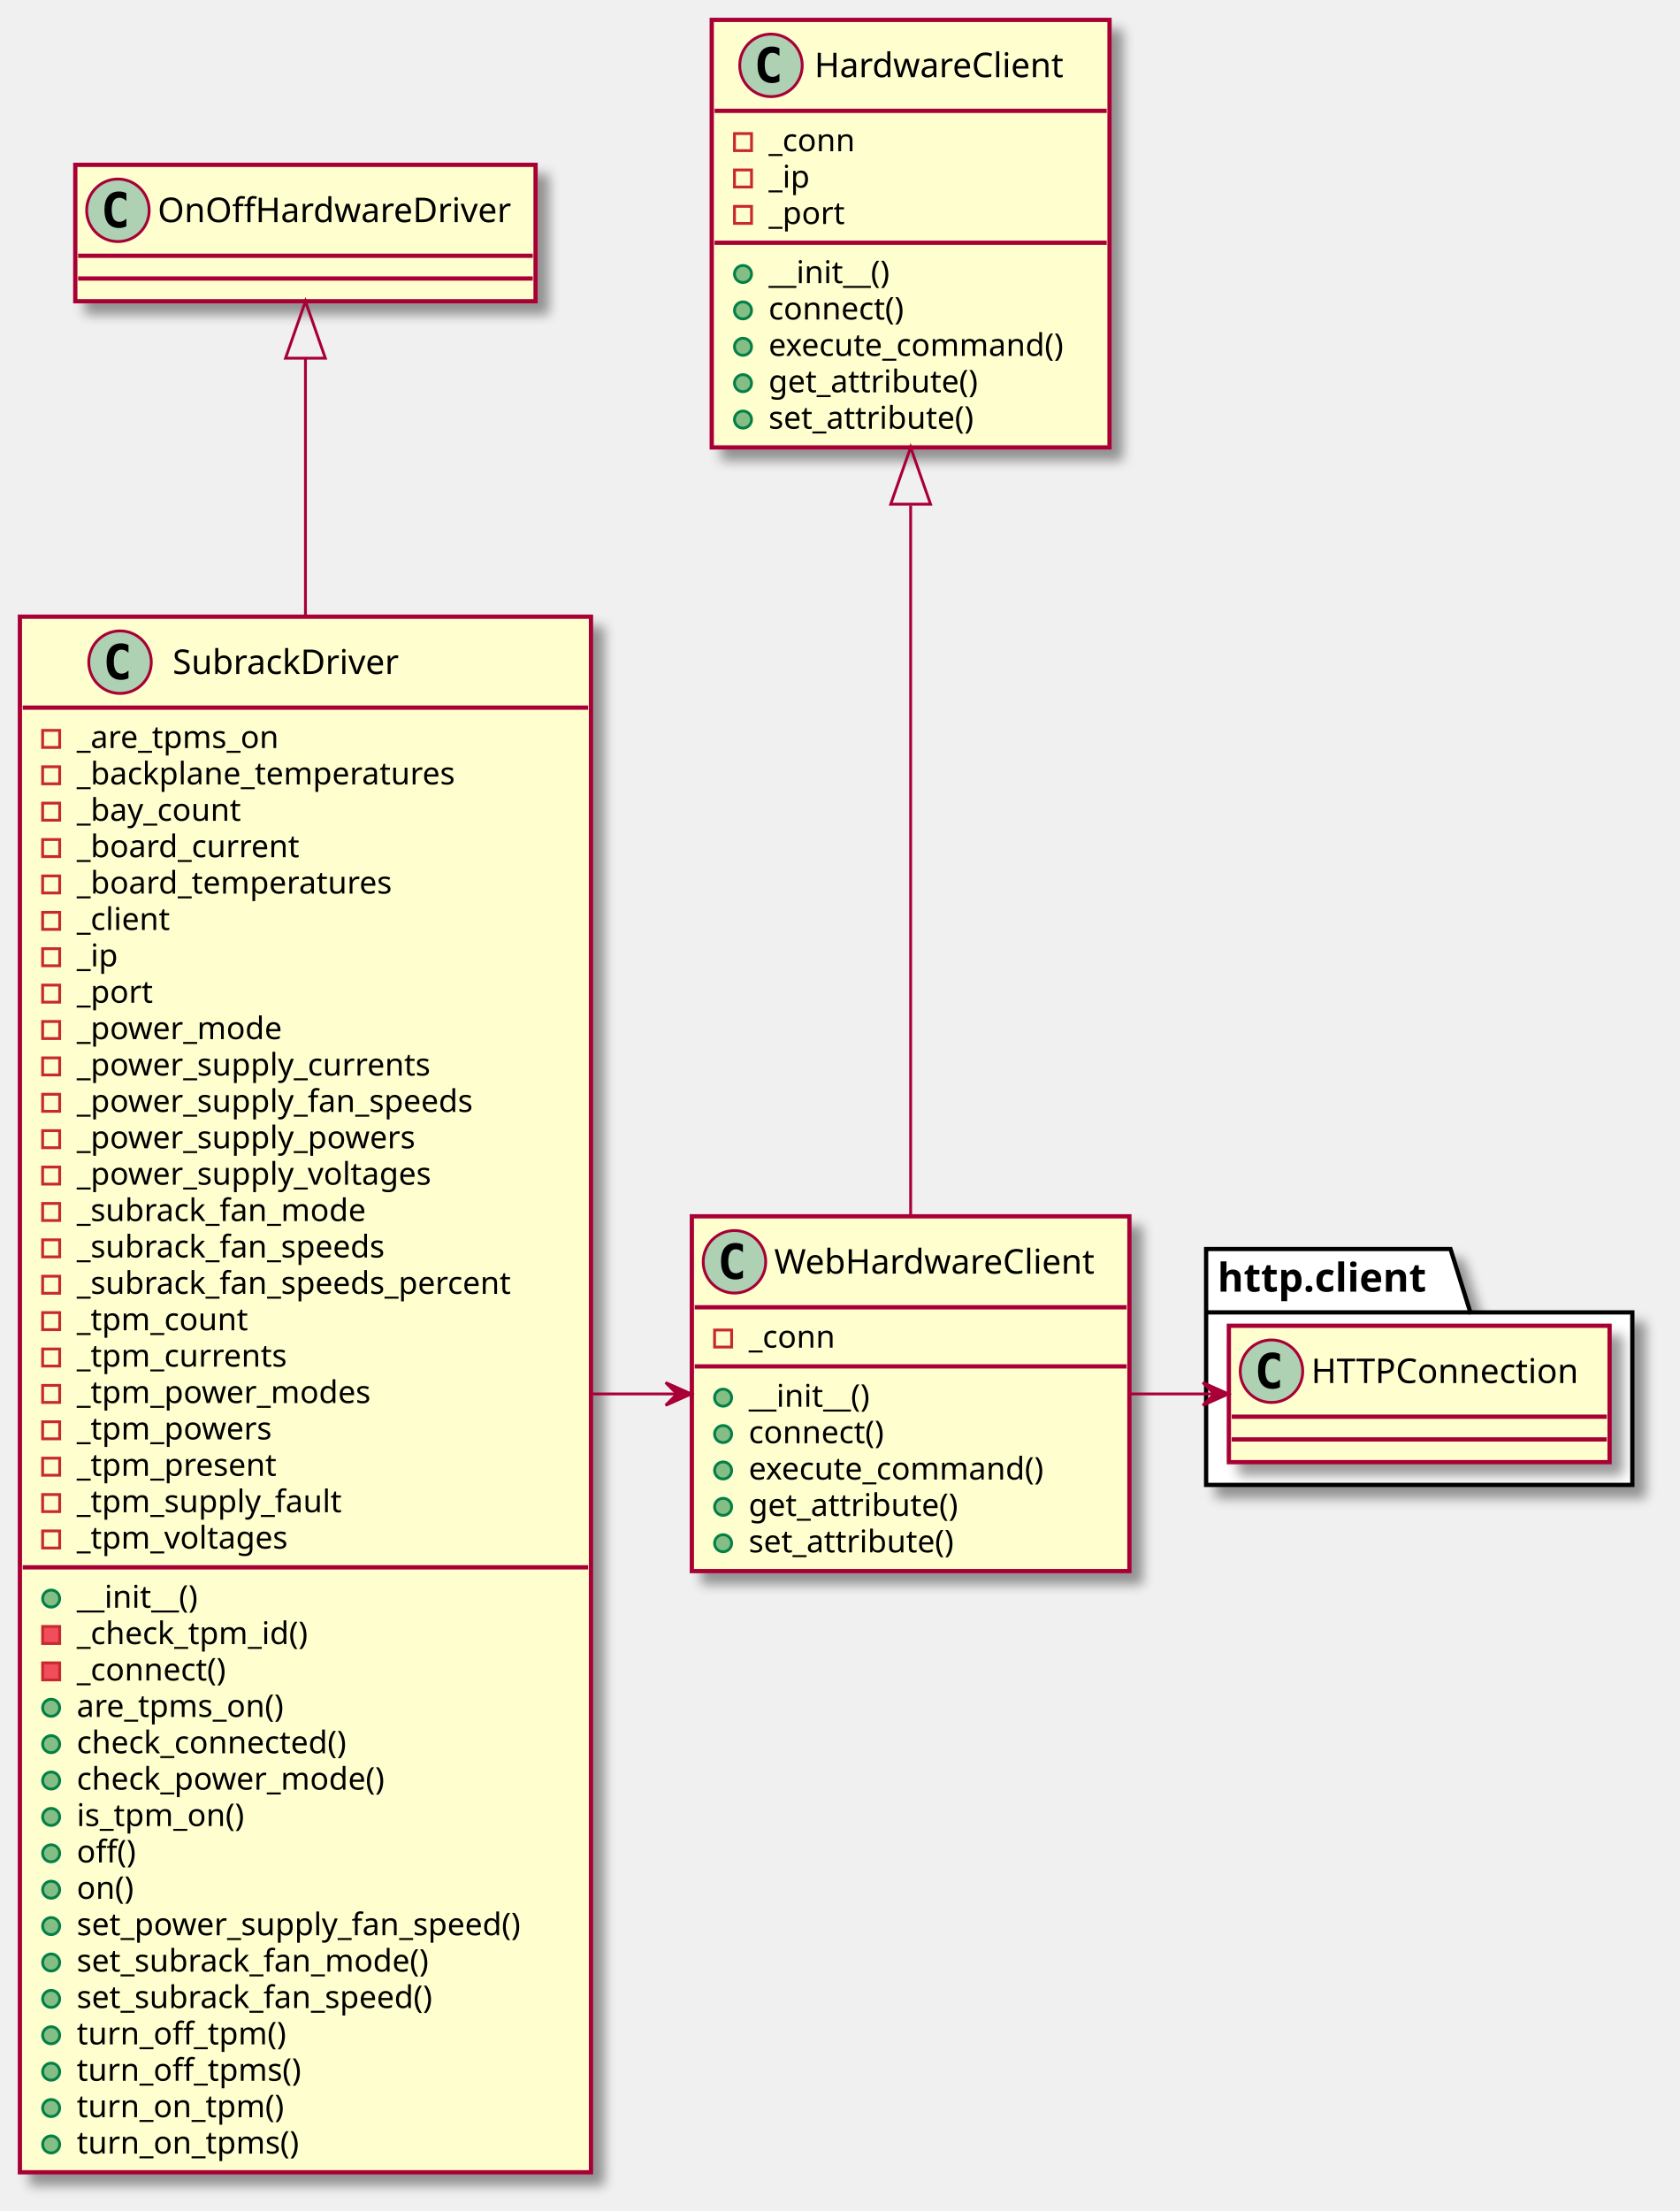
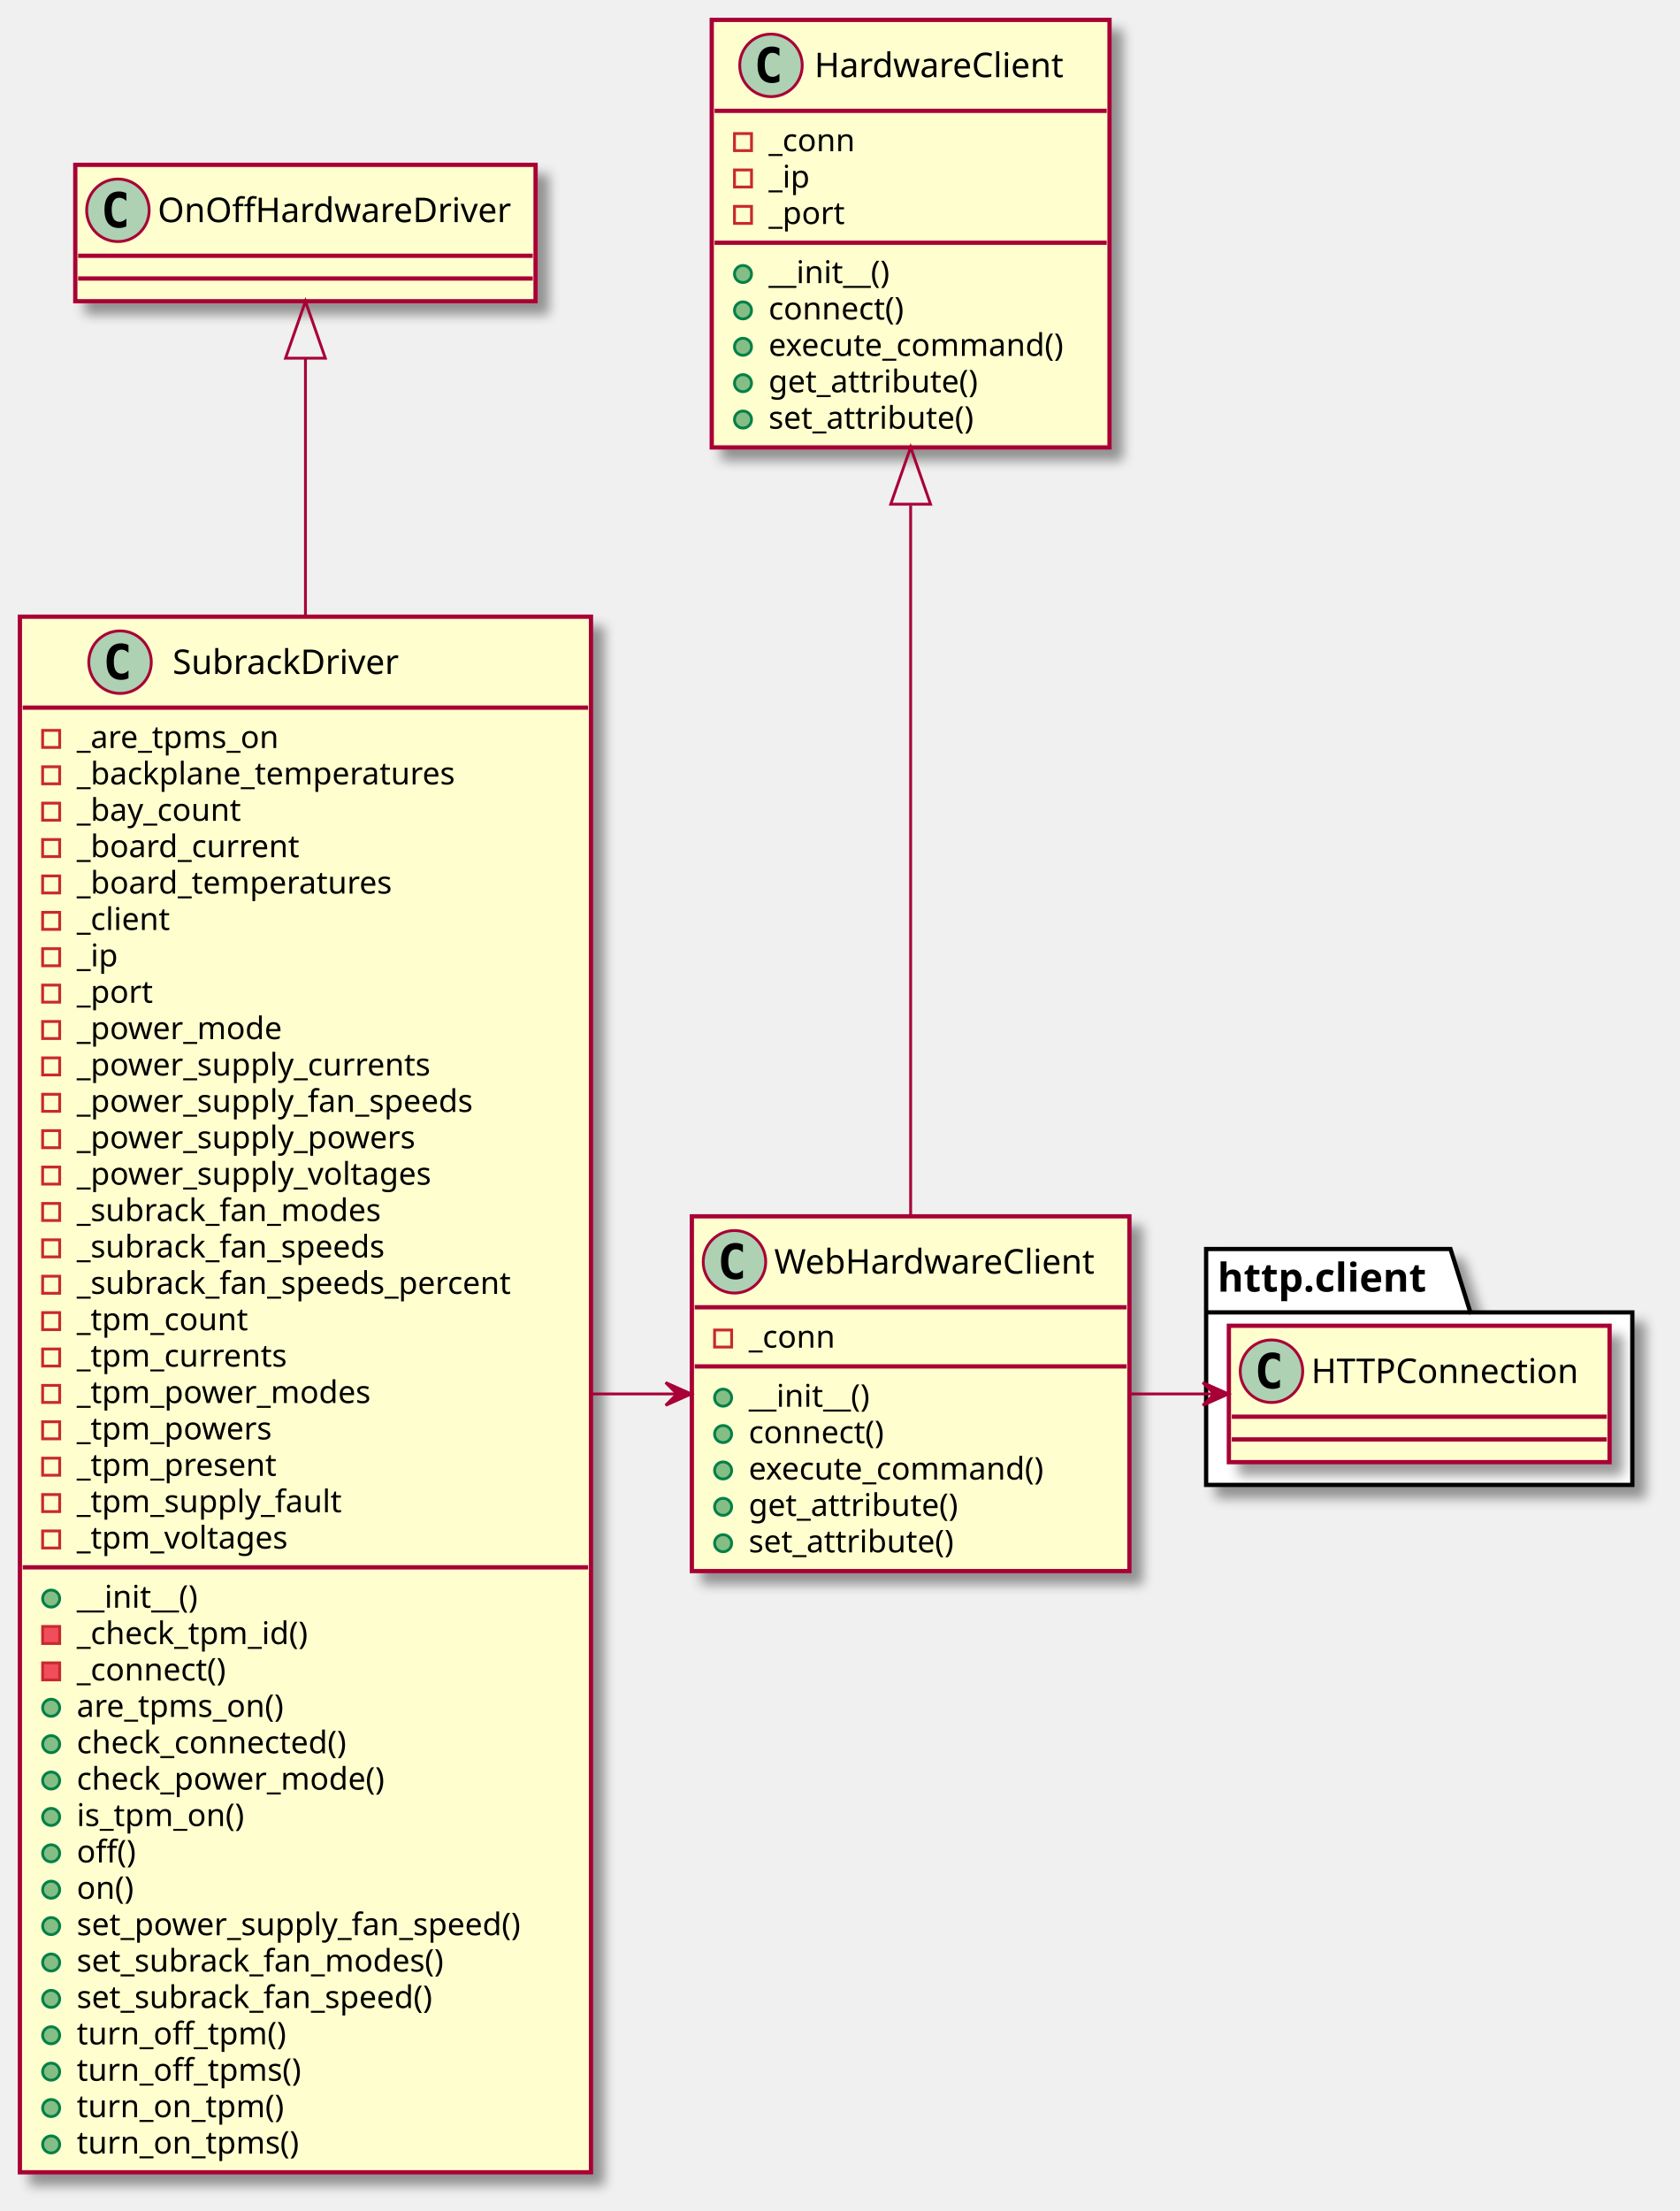
<svg xmlns="http://www.w3.org/2000/svg" contentScriptType="application/ecmascript" contentStyleType="text/css" height="778px" preserveAspectRatio="none" style="width:591px;height:778px;" version="1.1" viewBox="0 0 591 778" width="591px" zoomAndPan="magnify">
  <defs>
    <filter height="300%" id="f1nz4j5hxzn5n3" width="300%" x="-1" y="-1">
      <feGaussianBlur result="blurOut" stdDeviation="2.0" />
      <feColorMatrix in="blurOut" result="blurOut2" type="matrix" values="0 0 0 0 0 0 0 0 0 0 0 0 0 0 0 0 0 0 .4 0" />
      <feOffset dx="4.0" dy="4.0" in="blurOut2" result="blurOut3" />
      <feBlend in="SourceGraphic" in2="blurOut3" mode="normal" />
    </filter>
  </defs>
  <g>
    <polygon fill="#FFFFFF" filter="url(#f1nz4j5hxzn5n3)" points="424.5,439.5,510.5,439.5,517.5,461.797,574.5,461.797,574.5,522.5,424.5,522.5,424.5,439.5" style="stroke:#000000;stroke-width:1.5;" />
    <line style="stroke:#000000;stroke-width:1.5;" x1="424.5" x2="517.5" y1="461.797" y2="461.797" />
    <text fill="#000000" font-family="sans-serif" font-size="14" font-weight="bold" lengthAdjust="spacingAndGlyphs" textLength="80" x="428.5" y="454.495">http.client</text>
    <rect codeLine="22" fill="#FEFECE" filter="url(#f1nz4j5hxzn5n3)" height="48" id="http.client.HTTPConnection" style="stroke:#A80036;stroke-width:1.5;" width="134" x="432.5" y="466.5" />
    <ellipse cx="447.5" cy="482.5" fill="#ADD1B2" rx="11" ry="11" style="stroke:#A80036;stroke-width:1.0;" />
    <path d="M450.469,488.141 Q449.891,488.438 449.25,488.578 Q448.609,488.734 447.906,488.734 Q445.406,488.734 444.078,487.094 Q442.766,485.438 442.766,482.312 Q442.766,479.188 444.078,477.531 Q445.406,475.875 447.906,475.875 Q448.609,475.875 449.25,476.031 Q449.906,476.188 450.469,476.484 L450.469,479.203 Q449.844,478.625 449.25,478.359 Q448.656,478.078 448.031,478.078 Q446.688,478.078 446,479.156 Q445.312,480.219 445.312,482.312 Q445.312,484.406 446,485.484 Q446.688,486.547 448.031,486.547 Q448.656,486.547 449.25,486.281 Q449.844,486 450.469,485.422 L450.469,488.141 Z " fill="#000000" />
    <text fill="#000000" font-family="sans-serif" font-size="12" lengthAdjust="spacingAndGlyphs" textLength="102" x="461.5" y="486.654">HTTPConnection</text>
    <line style="stroke:#A80036;stroke-width:1.5;" x1="433.5" x2="565.5" y1="498.5" y2="498.5" />
    <line style="stroke:#A80036;stroke-width:1.5;" x1="433.5" x2="565.5" y1="506.5" y2="506.5" />
    <rect codeLine="1" fill="#FEFECE" filter="url(#f1nz4j5hxzn5n3)" height="150.438" id="HardwareClient" style="stroke:#A80036;stroke-width:1.5;" width="140" x="250.5" y="7" />
    <ellipse cx="271.35" cy="23" fill="#ADD1B2" rx="11" ry="11" style="stroke:#A80036;stroke-width:1.0;" />
    <path d="M274.319,28.641 Q273.741,28.938 273.1,29.078 Q272.459,29.234 271.756,29.234 Q269.256,29.234 267.928,27.594 Q266.616,25.938 266.616,22.812 Q266.616,19.688 267.928,18.031 Q269.256,16.375 271.756,16.375 Q272.459,16.375 273.1,16.531 Q273.756,16.688 274.319,16.984 L274.319,19.703 Q273.694,19.125 273.1,18.859 Q272.506,18.578 271.881,18.578 Q270.538,18.578 269.85,19.656 Q269.163,20.719 269.163,22.812 Q269.163,24.906 269.85,25.984 Q270.538,27.047 271.881,27.047 Q272.506,27.047 273.1,26.781 Q273.694,26.5 274.319,25.922 L274.319,28.641 Z " fill="#000000" />
    <text fill="#000000" font-family="sans-serif" font-size="12" lengthAdjust="spacingAndGlyphs" textLength="95" x="286.65" y="27.154">HardwareClient</text>
    <line style="stroke:#A80036;stroke-width:1.5;" x1="251.5" x2="389.5" y1="39" y2="39" />
    <rect fill="none" height="6" style="stroke:#C82930;stroke-width:1.0;" width="6" x="258.5" y="47" />
    <text fill="#000000" font-family="sans-serif" font-size="11" lengthAdjust="spacingAndGlyphs" textLength="33" x="270.5" y="53.21">_conn</text>
    <rect fill="none" height="6" style="stroke:#C82930;stroke-width:1.0;" width="6" x="258.5" y="59.805" />
    <text fill="#000000" font-family="sans-serif" font-size="11" lengthAdjust="spacingAndGlyphs" textLength="16" x="270.5" y="66.015">_ip</text>
    <rect fill="none" height="6" style="stroke:#C82930;stroke-width:1.0;" width="6" x="258.5" y="72.609" />
    <text fill="#000000" font-family="sans-serif" font-size="11" lengthAdjust="spacingAndGlyphs" textLength="29" x="270.5" y="78.82">_port</text>
    <line style="stroke:#A80036;stroke-width:1.5;" x1="251.5" x2="389.5" y1="85.414" y2="85.414" />
    <ellipse cx="261.5" cy="96.414" fill="#84BE84" rx="3" ry="3" style="stroke:#038048;stroke-width:1.0;" />
    <text fill="#000000" font-family="sans-serif" font-size="11" lengthAdjust="spacingAndGlyphs" textLength="49" x="270.5" y="99.624">__init__()</text>
    <ellipse cx="261.5" cy="109.219" fill="#84BE84" rx="3" ry="3" style="stroke:#038048;stroke-width:1.0;" />
    <text fill="#000000" font-family="sans-serif" font-size="11" lengthAdjust="spacingAndGlyphs" textLength="52" x="270.5" y="112.429">connect()</text>
    <ellipse cx="261.5" cy="122.023" fill="#84BE84" rx="3" ry="3" style="stroke:#038048;stroke-width:1.0;" />
    <text fill="#000000" font-family="sans-serif" font-size="11" lengthAdjust="spacingAndGlyphs" textLength="114" x="270.5" y="125.234">execute_command()</text>
    <ellipse cx="261.5" cy="134.828" fill="#84BE84" rx="3" ry="3" style="stroke:#038048;stroke-width:1.0;" />
    <text fill="#000000" font-family="sans-serif" font-size="11" lengthAdjust="spacingAndGlyphs" textLength="80" x="270.5" y="138.039">get_attribute()</text>
    <ellipse cx="261.5" cy="147.633" fill="#84BE84" rx="3" ry="3" style="stroke:#038048;stroke-width:1.0;" />
    <text fill="#000000" font-family="sans-serif" font-size="11" lengthAdjust="spacingAndGlyphs" textLength="80" x="270.5" y="150.843">set_attribute()</text>
    <rect codeLine="13" fill="#FEFECE" filter="url(#f1nz4j5hxzn5n3)" height="124.828" id="WebHardwareClient" style="stroke:#A80036;stroke-width:1.5;" width="154" x="243.5" y="428" />
    <ellipse cx="258.5" cy="444" fill="#ADD1B2" rx="11" ry="11" style="stroke:#A80036;stroke-width:1.0;" />
    <path d="M261.469,449.641 Q260.891,449.938 260.25,450.078 Q259.609,450.234 258.906,450.234 Q256.406,450.234 255.078,448.594 Q253.766,446.938 253.766,443.812 Q253.766,440.688 255.078,439.031 Q256.406,437.375 258.906,437.375 Q259.609,437.375 260.25,437.531 Q260.906,437.688 261.469,437.984 L261.469,440.703 Q260.844,440.125 260.25,439.859 Q259.656,439.578 259.031,439.578 Q257.688,439.578 257,440.656 Q256.312,441.719 256.312,443.812 Q256.312,445.906 257,446.984 Q257.688,448.047 259.031,448.047 Q259.656,448.047 260.25,447.781 Q260.844,447.5 261.469,446.922 L261.469,449.641 Z " fill="#000000" />
    <text fill="#000000" font-family="sans-serif" font-size="12" lengthAdjust="spacingAndGlyphs" textLength="122" x="272.5" y="448.154">WebHardwareClient</text>
    <line style="stroke:#A80036;stroke-width:1.5;" x1="244.5" x2="396.5" y1="460" y2="460" />
    <rect fill="none" height="6" style="stroke:#C82930;stroke-width:1.0;" width="6" x="251.5" y="468" />
    <text fill="#000000" font-family="sans-serif" font-size="11" lengthAdjust="spacingAndGlyphs" textLength="33" x="263.5" y="474.21">_conn</text>
    <line style="stroke:#A80036;stroke-width:1.5;" x1="244.5" x2="396.5" y1="480.805" y2="480.805" />
    <ellipse cx="254.5" cy="491.805" fill="#84BE84" rx="3" ry="3" style="stroke:#038048;stroke-width:1.0;" />
    <text fill="#000000" font-family="sans-serif" font-size="11" lengthAdjust="spacingAndGlyphs" textLength="49" x="263.5" y="495.015">__init__()</text>
    <ellipse cx="254.5" cy="504.609" fill="#84BE84" rx="3" ry="3" style="stroke:#038048;stroke-width:1.0;" />
    <text fill="#000000" font-family="sans-serif" font-size="11" lengthAdjust="spacingAndGlyphs" textLength="52" x="263.5" y="507.82">connect()</text>
    <ellipse cx="254.5" cy="517.414" fill="#84BE84" rx="3" ry="3" style="stroke:#038048;stroke-width:1.0;" />
    <text fill="#000000" font-family="sans-serif" font-size="11" lengthAdjust="spacingAndGlyphs" textLength="114" x="263.5" y="520.625">execute_command()</text>
    <ellipse cx="254.5" cy="530.219" fill="#84BE84" rx="3" ry="3" style="stroke:#038048;stroke-width:1.0;" />
    <text fill="#000000" font-family="sans-serif" font-size="11" lengthAdjust="spacingAndGlyphs" textLength="80" x="263.5" y="533.429">get_attribute()</text>
    <ellipse cx="254.5" cy="543.023" fill="#84BE84" rx="3" ry="3" style="stroke:#038048;stroke-width:1.0;" />
    <text fill="#000000" font-family="sans-serif" font-size="11" lengthAdjust="spacingAndGlyphs" textLength="80" x="263.5" y="546.234">set_attribute()</text>
    <rect codeLine="27" fill="#FEFECE" filter="url(#f1nz4j5hxzn5n3)" height="48" id="OnOffHardwareDriver" style="stroke:#A80036;stroke-width:1.5;" width="162" x="26.5" y="58" />
    <ellipse cx="41.5" cy="74" fill="#ADD1B2" rx="11" ry="11" style="stroke:#A80036;stroke-width:1.0;" />
    <path d="M44.469,79.641 Q43.891,79.938 43.25,80.078 Q42.609,80.234 41.906,80.234 Q39.406,80.234 38.078,78.594 Q36.766,76.938 36.766,73.812 Q36.766,70.688 38.078,69.031 Q39.406,67.375 41.906,67.375 Q42.609,67.375 43.25,67.531 Q43.906,67.688 44.469,67.984 L44.469,70.703 Q43.844,70.125 43.25,69.859 Q42.656,69.578 42.031,69.578 Q40.688,69.578 40,70.656 Q39.312,71.719 39.312,73.812 Q39.312,75.906 40,76.984 Q40.688,78.047 42.031,78.047 Q42.656,78.047 43.25,77.781 Q43.844,77.5 44.469,76.922 L44.469,79.641 Z " fill="#000000" />
    <text fill="#000000" font-family="sans-serif" font-size="12" lengthAdjust="spacingAndGlyphs" textLength="130" x="55.5" y="78.154">OnOffHardwareDriver</text>
    <line style="stroke:#A80036;stroke-width:1.5;" x1="27.5" x2="187.5" y1="90" y2="90" />
    <line style="stroke:#A80036;stroke-width:1.5;" x1="27.5" x2="187.5" y1="98" y2="98" />
    <rect codeLine="32" fill="#FEFECE" filter="url(#f1nz4j5hxzn5n3)" height="547.383" id="SubrackDriver" style="stroke:#A80036;stroke-width:1.5;" width="201" x="7" y="217" />
    <ellipse cx="42.25" cy="233" fill="#ADD1B2" rx="11" ry="11" style="stroke:#A80036;stroke-width:1.0;" />
    <path d="M45.219,238.641 Q44.641,238.938 44,239.078 Q43.359,239.234 42.656,239.234 Q40.156,239.234 38.828,237.594 Q37.516,235.938 37.516,232.812 Q37.516,229.688 38.828,228.031 Q40.156,226.375 42.656,226.375 Q43.359,226.375 44,226.531 Q44.656,226.688 45.219,226.984 L45.219,229.703 Q44.594,229.125 44,228.859 Q43.406,228.578 42.781,228.578 Q41.438,228.578 40.75,229.656 Q40.062,230.719 40.062,232.812 Q40.062,234.906 40.75,235.984 Q41.438,237.047 42.781,237.047 Q43.406,237.047 44,236.781 Q44.594,236.5 45.219,235.922 L45.219,238.641 Z " fill="#000000" />
    <text fill="#000000" font-family="sans-serif" font-size="12" lengthAdjust="spacingAndGlyphs" textLength="124" x="60.75" y="237.154">SubrackDriver</text>
    <line style="stroke:#A80036;stroke-width:1.5;" x1="8" x2="207" y1="249" y2="249" />
    <rect fill="none" height="6" style="stroke:#C82930;stroke-width:1.0;" width="6" x="15" y="257" />
    <text fill="#000000" font-family="sans-serif" font-size="11" lengthAdjust="spacingAndGlyphs" textLength="80" x="27" y="263.21">_are_tpms_on</text>
    <rect fill="none" height="6" style="stroke:#C82930;stroke-width:1.0;" width="6" x="15" y="269.805" />
    <text fill="#000000" font-family="sans-serif" font-size="11" lengthAdjust="spacingAndGlyphs" textLength="147" x="27" y="276.015">_backplane_temperatures</text>
    <rect fill="none" height="6" style="stroke:#C82930;stroke-width:1.0;" width="6" x="15" y="282.609" />
    <text fill="#000000" font-family="sans-serif" font-size="11" lengthAdjust="spacingAndGlyphs" textLength="63" x="27" y="288.82">_bay_count</text>
    <rect fill="none" height="6" style="stroke:#C82930;stroke-width:1.0;" width="6" x="15" y="295.414" />
    <text fill="#000000" font-family="sans-serif" font-size="11" lengthAdjust="spacingAndGlyphs" textLength="86" x="27" y="301.625">_board_current</text>
    <rect fill="none" height="6" style="stroke:#C82930;stroke-width:1.0;" width="6" x="15" y="308.219" />
    <text fill="#000000" font-family="sans-serif" font-size="11" lengthAdjust="spacingAndGlyphs" textLength="123" x="27" y="314.429">_board_temperatures</text>
    <rect fill="none" height="6" style="stroke:#C82930;stroke-width:1.0;" width="6" x="15" y="321.023" />
    <text fill="#000000" font-family="sans-serif" font-size="11" lengthAdjust="spacingAndGlyphs" textLength="36" x="27" y="327.234">_client</text>
    <rect fill="none" height="6" style="stroke:#C82930;stroke-width:1.0;" width="6" x="15" y="333.828" />
    <text fill="#000000" font-family="sans-serif" font-size="11" lengthAdjust="spacingAndGlyphs" textLength="16" x="27" y="340.039">_ip</text>
    <rect fill="none" height="6" style="stroke:#C82930;stroke-width:1.0;" width="6" x="15" y="346.633" />
    <text fill="#000000" font-family="sans-serif" font-size="11" lengthAdjust="spacingAndGlyphs" textLength="29" x="27" y="352.843">_port</text>
    <rect fill="none" height="6" style="stroke:#C82930;stroke-width:1.0;" width="6" x="15" y="359.438" />
    <text fill="#000000" font-family="sans-serif" font-size="11" lengthAdjust="spacingAndGlyphs" textLength="79" x="27" y="365.648">_power_mode</text>
    <rect fill="none" height="6" style="stroke:#C82930;stroke-width:1.0;" width="6" x="15" y="372.242" />
    <text fill="#000000" font-family="sans-serif" font-size="11" lengthAdjust="spacingAndGlyphs" textLength="138" x="27" y="378.453">_power_supply_currents</text>
    <rect fill="none" height="6" style="stroke:#C82930;stroke-width:1.0;" width="6" x="15" y="385.047" />
    <text fill="#000000" font-family="sans-serif" font-size="11" lengthAdjust="spacingAndGlyphs" textLength="156" x="27" y="391.257">_power_supply_fan_speeds</text>
    <rect fill="none" height="6" style="stroke:#C82930;stroke-width:1.0;" width="6" x="15" y="397.852" />
    <text fill="#000000" font-family="sans-serif" font-size="11" lengthAdjust="spacingAndGlyphs" textLength="132" x="27" y="404.062">_power_supply_powers</text>
    <rect fill="none" height="6" style="stroke:#C82930;stroke-width:1.0;" width="6" x="15" y="410.656" />
    <text fill="#000000" font-family="sans-serif" font-size="11" lengthAdjust="spacingAndGlyphs" textLength="138" x="27" y="416.867">_power_supply_voltages</text>
    <rect fill="none" height="6" style="stroke:#C82930;stroke-width:1.0;" width="6" x="15" y="423.461" />
-     <text fill="#000000" font-family="sans-serif" font-size="11" lengthAdjust="spacingAndGlyphs" textLength="113" x="27" y="429.671">_subrack_fan_mode</text>
+     <text fill="#000000" font-family="sans-serif" font-size="11" lengthAdjust="spacingAndGlyphs" textLength="113" x="27" y="429.671">_subrack_fan_modes</text>
    <rect fill="none" height="6" style="stroke:#C82930;stroke-width:1.0;" width="6" x="15" y="436.266" />
    <text fill="#000000" font-family="sans-serif" font-size="11" lengthAdjust="spacingAndGlyphs" textLength="123" x="27" y="442.476">_subrack_fan_speeds</text>
    <rect fill="none" height="6" style="stroke:#C82930;stroke-width:1.0;" width="6" x="15" y="449.07" />
    <text fill="#000000" font-family="sans-serif" font-size="11" lengthAdjust="spacingAndGlyphs" textLength="172" x="27" y="455.281">_subrack_fan_speeds_percent</text>
    <rect fill="none" height="6" style="stroke:#C82930;stroke-width:1.0;" width="6" x="15" y="461.875" />
    <text fill="#000000" font-family="sans-serif" font-size="11" lengthAdjust="spacingAndGlyphs" textLength="65" x="27" y="468.085">_tpm_count</text>
    <rect fill="none" height="6" style="stroke:#C82930;stroke-width:1.0;" width="6" x="15" y="474.68" />
    <text fill="#000000" font-family="sans-serif" font-size="11" lengthAdjust="spacingAndGlyphs" textLength="82" x="27" y="480.89">_tpm_currents</text>
    <rect fill="none" height="6" style="stroke:#C82930;stroke-width:1.0;" width="6" x="15" y="487.484" />
    <text fill="#000000" font-family="sans-serif" font-size="11" lengthAdjust="spacingAndGlyphs" textLength="114" x="27" y="493.695">_tpm_power_modes</text>
    <rect fill="none" height="6" style="stroke:#C82930;stroke-width:1.0;" width="6" x="15" y="500.289" />
    <text fill="#000000" font-family="sans-serif" font-size="11" lengthAdjust="spacingAndGlyphs" textLength="76" x="27" y="506.5">_tpm_powers</text>
    <rect fill="none" height="6" style="stroke:#C82930;stroke-width:1.0;" width="6" x="15" y="513.094" />
    <text fill="#000000" font-family="sans-serif" font-size="11" lengthAdjust="spacingAndGlyphs" textLength="78" x="27" y="519.304">_tpm_present</text>
    <rect fill="none" height="6" style="stroke:#C82930;stroke-width:1.0;" width="6" x="15" y="525.898" />
    <text fill="#000000" font-family="sans-serif" font-size="11" lengthAdjust="spacingAndGlyphs" textLength="102" x="27" y="532.109">_tpm_supply_fault</text>
    <rect fill="none" height="6" style="stroke:#C82930;stroke-width:1.0;" width="6" x="15" y="538.703" />
    <text fill="#000000" font-family="sans-serif" font-size="11" lengthAdjust="spacingAndGlyphs" textLength="82" x="27" y="544.914">_tpm_voltages</text>
    <line style="stroke:#A80036;stroke-width:1.5;" x1="8" x2="207" y1="551.508" y2="551.508" />
    <ellipse cx="18" cy="562.508" fill="#84BE84" rx="3" ry="3" style="stroke:#038048;stroke-width:1.0;" />
    <text fill="#000000" font-family="sans-serif" font-size="11" lengthAdjust="spacingAndGlyphs" textLength="49" x="27" y="565.718">__init__()</text>
    <rect fill="#F24D5C" height="6" style="stroke:#C82930;stroke-width:1.0;" width="6" x="15" y="572.312" />
    <text fill="#000000" font-family="sans-serif" font-size="11" lengthAdjust="spacingAndGlyphs" textLength="90" x="27" y="578.523">_check_tpm_id()</text>
    <rect fill="#F24D5C" height="6" style="stroke:#C82930;stroke-width:1.0;" width="6" x="15" y="585.117" />
    <text fill="#000000" font-family="sans-serif" font-size="11" lengthAdjust="spacingAndGlyphs" textLength="58" x="27" y="591.328">_connect()</text>
    <ellipse cx="18" cy="600.922" fill="#84BE84" rx="3" ry="3" style="stroke:#038048;stroke-width:1.0;" />
    <text fill="#000000" font-family="sans-serif" font-size="11" lengthAdjust="spacingAndGlyphs" textLength="82" x="27" y="604.132">are_tpms_on()</text>
    <ellipse cx="18" cy="613.727" fill="#84BE84" rx="3" ry="3" style="stroke:#038048;stroke-width:1.0;" />
    <text fill="#000000" font-family="sans-serif" font-size="11" lengthAdjust="spacingAndGlyphs" textLength="104" x="27" y="616.937">check_connected()</text>
    <ellipse cx="18" cy="626.531" fill="#84BE84" rx="3" ry="3" style="stroke:#038048;stroke-width:1.0;" />
    <text fill="#000000" font-family="sans-serif" font-size="11" lengthAdjust="spacingAndGlyphs" textLength="119" x="27" y="629.742">check_power_mode()</text>
    <ellipse cx="18" cy="639.336" fill="#84BE84" rx="3" ry="3" style="stroke:#038048;stroke-width:1.0;" />
    <text fill="#000000" font-family="sans-serif" font-size="11" lengthAdjust="spacingAndGlyphs" textLength="66" x="27" y="642.546">is_tpm_on()</text>
    <ellipse cx="18" cy="652.141" fill="#84BE84" rx="3" ry="3" style="stroke:#038048;stroke-width:1.0;" />
    <text fill="#000000" font-family="sans-serif" font-size="11" lengthAdjust="spacingAndGlyphs" textLength="23" x="27" y="655.351">off()</text>
    <ellipse cx="18" cy="664.945" fill="#84BE84" rx="3" ry="3" style="stroke:#038048;stroke-width:1.0;" />
    <text fill="#000000" font-family="sans-serif" font-size="11" lengthAdjust="spacingAndGlyphs" textLength="22" x="27" y="668.156">on()</text>
    <ellipse cx="18" cy="677.75" fill="#84BE84" rx="3" ry="3" style="stroke:#038048;stroke-width:1.0;" />
    <text fill="#000000" font-family="sans-serif" font-size="11" lengthAdjust="spacingAndGlyphs" textLength="175" x="27" y="680.96">set_power_supply_fan_speed()</text>
    <ellipse cx="18" cy="690.555" fill="#84BE84" rx="3" ry="3" style="stroke:#038048;stroke-width:1.0;" />
-     <text fill="#000000" font-family="sans-serif" font-size="11" lengthAdjust="spacingAndGlyphs" textLength="139" x="27" y="693.765">set_subrack_fan_mode()</text>
+     <text fill="#000000" font-family="sans-serif" font-size="11" lengthAdjust="spacingAndGlyphs" textLength="139" x="27" y="693.765">set_subrack_fan_modes()</text>
    <ellipse cx="18" cy="703.359" fill="#84BE84" rx="3" ry="3" style="stroke:#038048;stroke-width:1.0;" />
    <text fill="#000000" font-family="sans-serif" font-size="11" lengthAdjust="spacingAndGlyphs" textLength="142" x="27" y="706.57">set_subrack_fan_speed()</text>
    <ellipse cx="18" cy="716.164" fill="#84BE84" rx="3" ry="3" style="stroke:#038048;stroke-width:1.0;" />
    <text fill="#000000" font-family="sans-serif" font-size="11" lengthAdjust="spacingAndGlyphs" textLength="80" x="27" y="719.375">turn_off_tpm()</text>
    <ellipse cx="18" cy="728.969" fill="#84BE84" rx="3" ry="3" style="stroke:#038048;stroke-width:1.0;" />
    <text fill="#000000" font-family="sans-serif" font-size="11" lengthAdjust="spacingAndGlyphs" textLength="87" x="27" y="732.179">turn_off_tpms()</text>
    <ellipse cx="18" cy="741.773" fill="#84BE84" rx="3" ry="3" style="stroke:#038048;stroke-width:1.0;" />
    <text fill="#000000" font-family="sans-serif" font-size="11" lengthAdjust="spacingAndGlyphs" textLength="79" x="27" y="744.984">turn_on_tpm()</text>
    <ellipse cx="18" cy="754.578" fill="#84BE84" rx="3" ry="3" style="stroke:#038048;stroke-width:1.0;" />
    <text fill="#000000" font-family="sans-serif" font-size="11" lengthAdjust="spacingAndGlyphs" textLength="86" x="27" y="757.789">turn_on_tpms()</text>
    <path codeLine="75" d="M107.5,126.064 C107.5,150.043 107.5,181.921 107.5,216.875 " fill="none" id="OnOffHardwareDriver-backto-SubrackDriver" style="stroke:#A80036;stroke-width:1.0;" />
    <polygon fill="none" points="100.5,126.028,107.5,106.028,114.5,126.028,100.5,126.028" style="stroke:#A80036;stroke-width:1.0;" />
    <path codeLine="76" d="M320.5,177.844 C320.5,255.024 320.5,361.283 320.5,427.911 " fill="none" id="HardwareClient-backto-WebHardwareClient" style="stroke:#A80036;stroke-width:1.0;" />
    <polygon fill="none" points="313.5,177.401,320.5,157.401,327.5,177.401,313.5,177.401" style="stroke:#A80036;stroke-width:1.0;" />
    <path codeLine="77" d="M208.176,490.5 C218.139,490.5 228.103,490.5 238.067,490.5 " fill="none" id="SubrackDriver-to-WebHardwareClient" style="stroke:#A80036;stroke-width:1.0;" />
    <polygon fill="#A80036" points="243.277,490.5,234.277,486.5,238.277,490.5,234.277,494.5,243.277,490.5" style="stroke:#A80036;stroke-width:1.0;" />
    <path codeLine="78" d="M427.206,490.5 C417.392,490.5 407.578,490.5 397.764,490.5 " fill="none" id="http.client.HTTPConnection-backto-WebHardwareClient" style="stroke:#A80036;stroke-width:1.0;" />
    <polygon fill="#A80036" points="432.338,490.5,423.338,486.5,427.338,490.5,423.338,494.5,432.338,490.5" style="stroke:#A80036;stroke-width:1.0;" />
  </g>
</svg>
